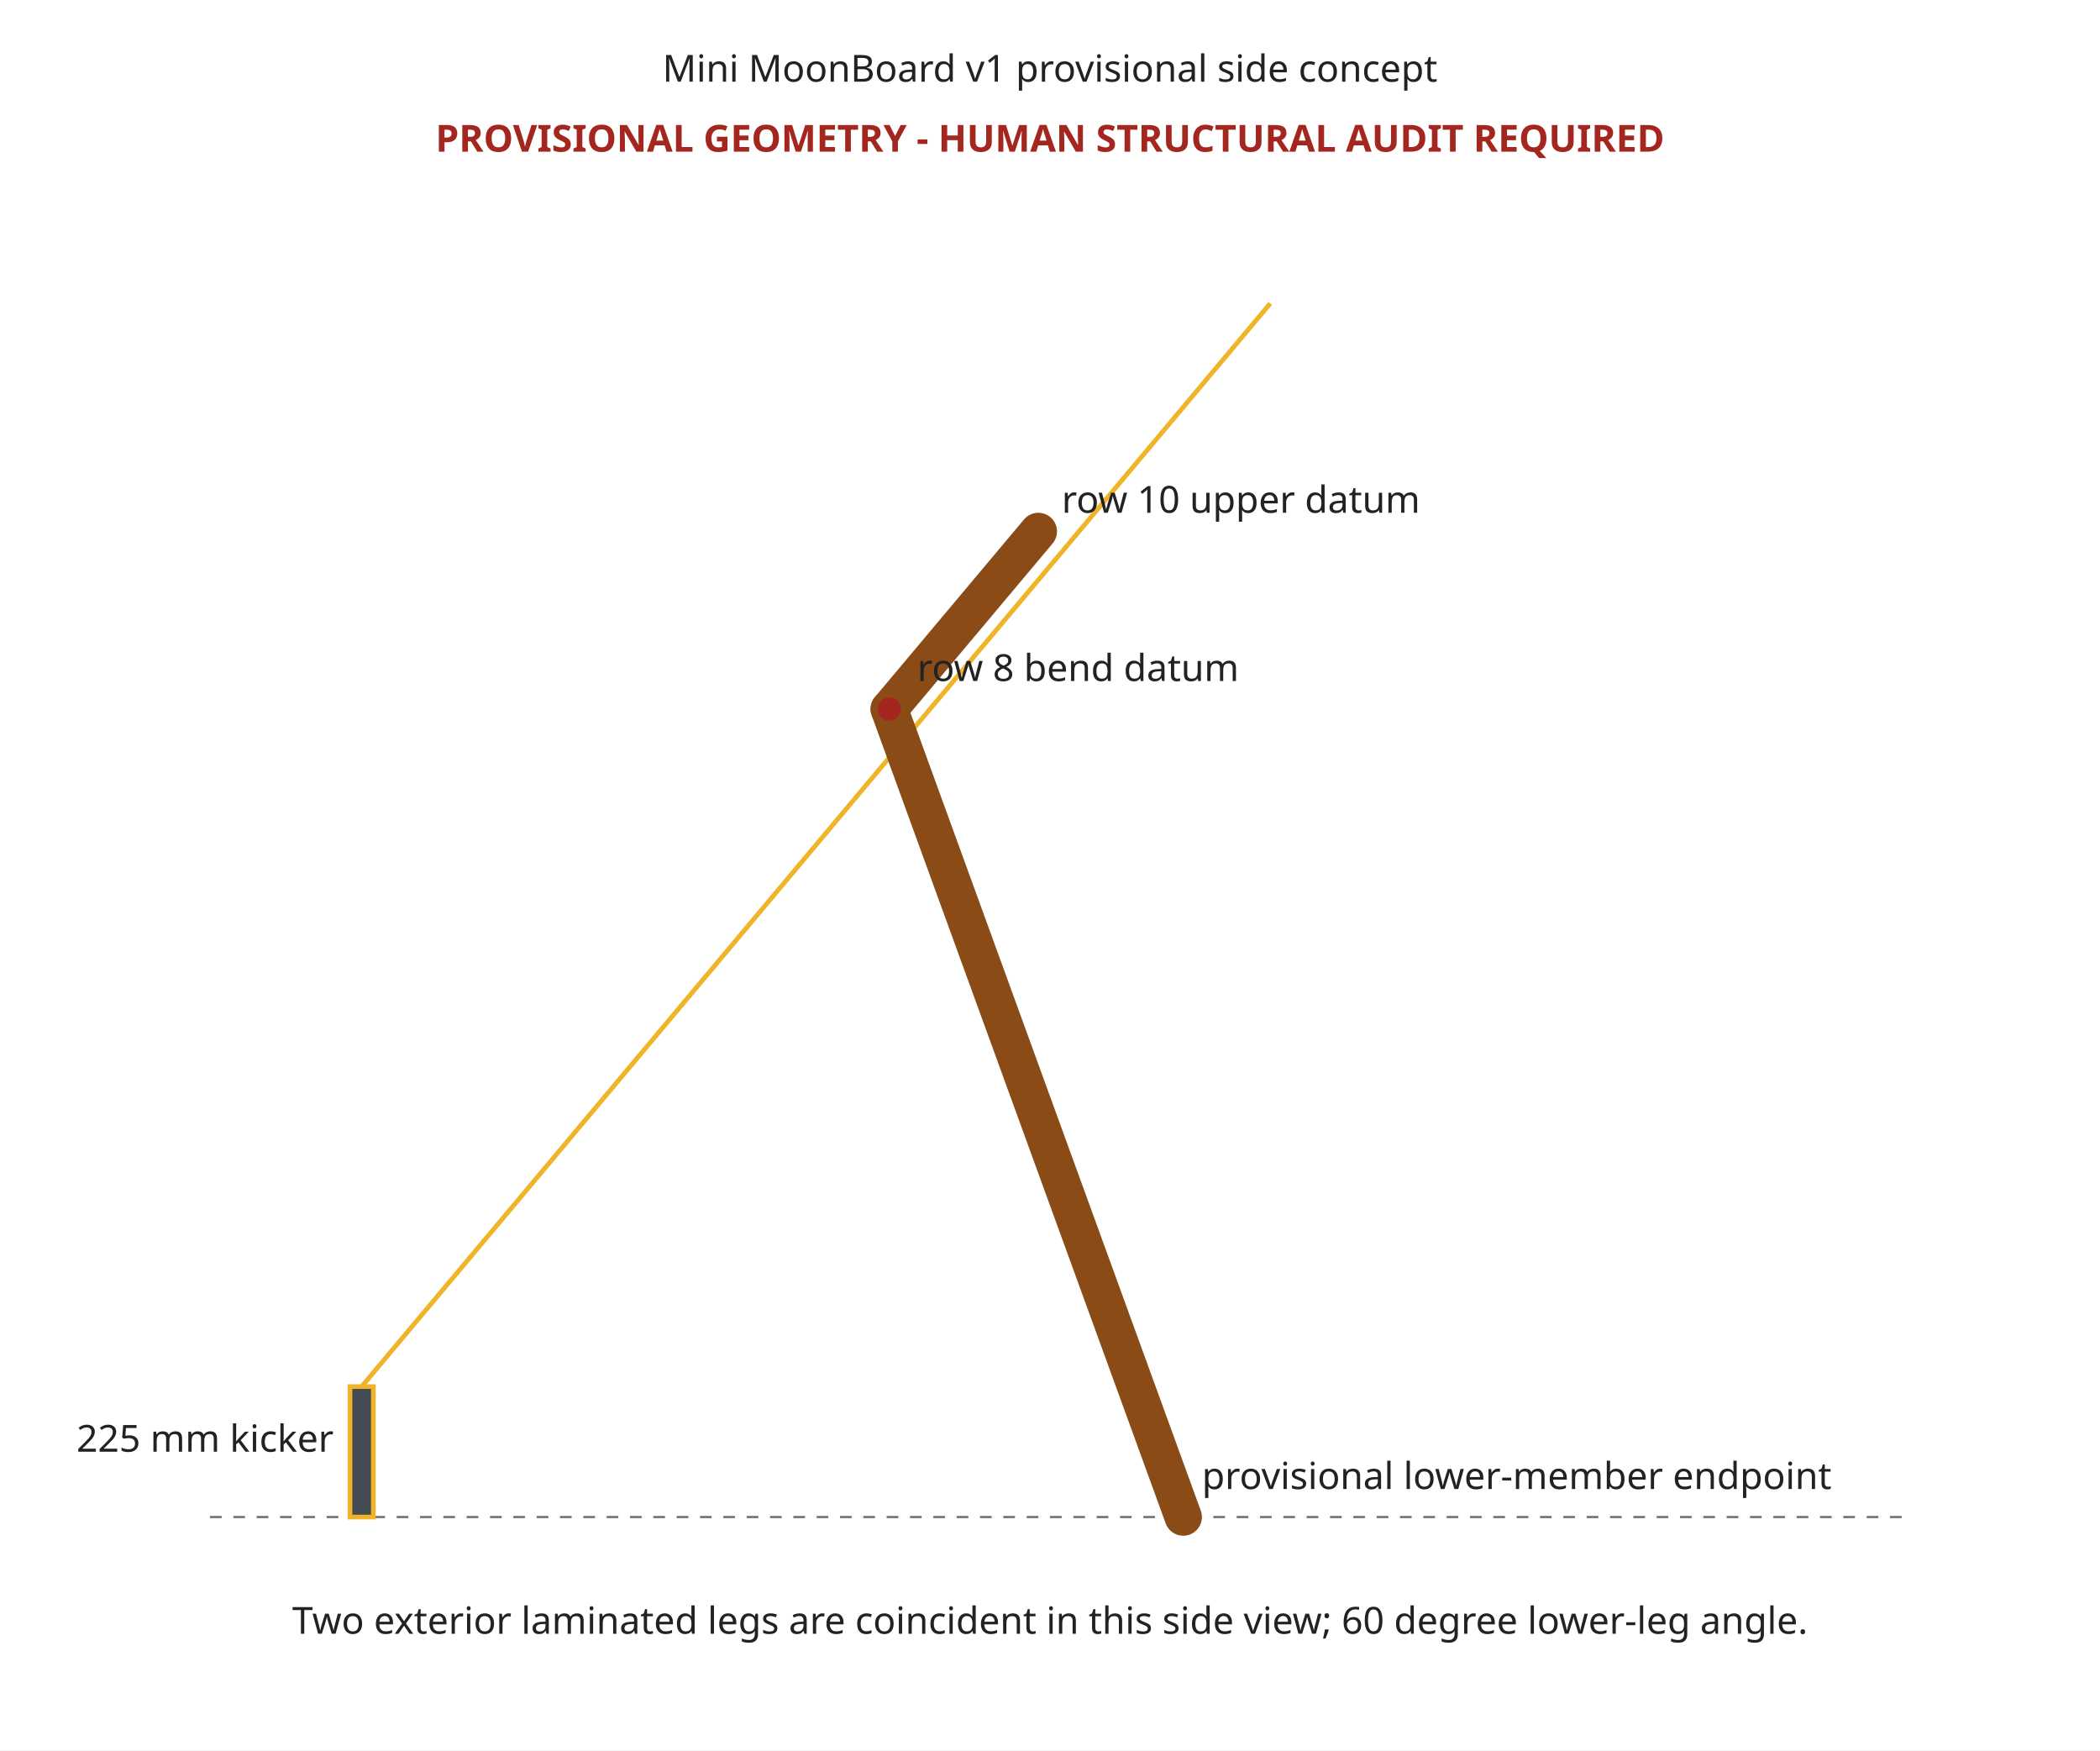
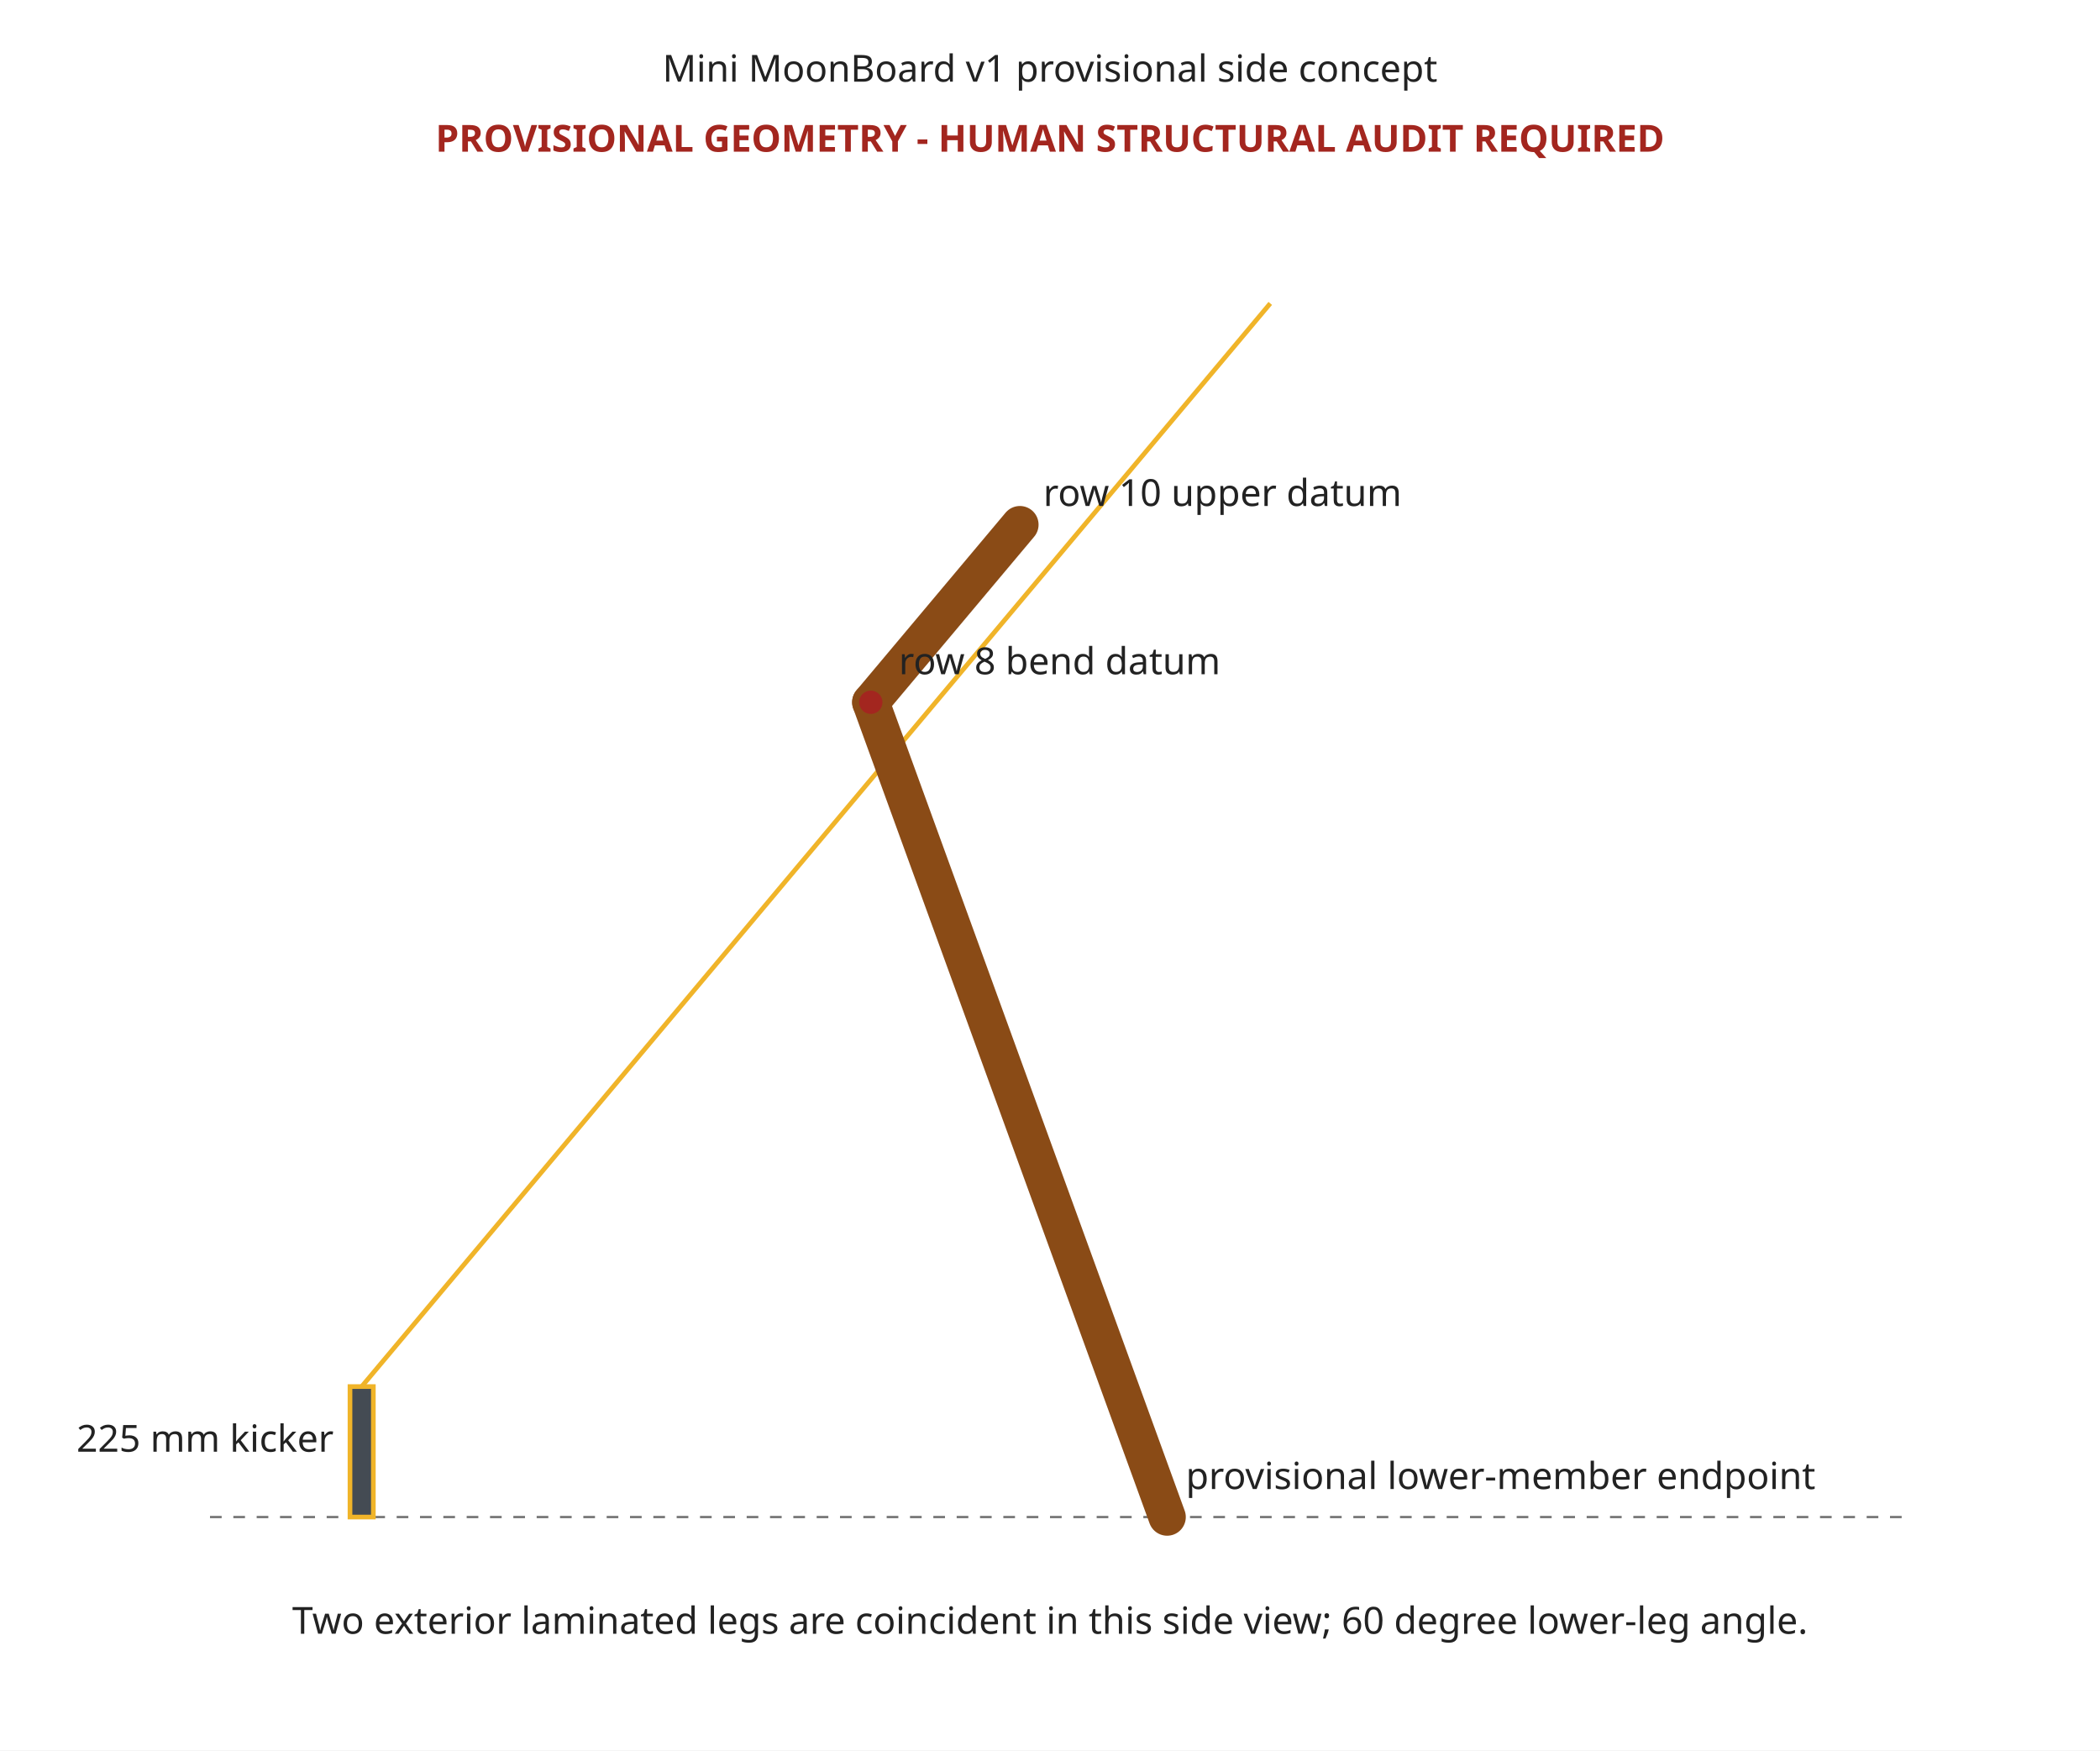
<svg xmlns="http://www.w3.org/2000/svg" width="900" height="750" viewBox="0 0 900 750" data-units="mm">
  <defs>
    <marker id="arrow" markerWidth="8" markerHeight="8" refX="4" refY="4" orient="auto-start-reverse">
      <path d="M 0 0 L 8 4 L 0 8 z" fill="#333" />
    </marker>
  </defs>
  <style>
    .panel { fill: #20252b; stroke: #f0b429; stroke-width: 2; }
    .kicker { fill: #444b53; stroke: #f0b429; stroke-width: 2; }
    .seam { stroke: #aaa; stroke-width: 1.5; }
    .dim { stroke: #333; stroke-width: 1.5; marker-start: url(#arrow); marker-end: url(#arrow); }
    .leg { stroke: #8a4b16; stroke-width: 16; stroke-linecap: round; }
    .datum { fill: #a3261f; }
    .guide { stroke: #777; stroke-width: 1; stroke-dasharray: 5 5; }
    text { fill: #222; font: 16px sans-serif; }
    .on-dark { fill: white; }
    .warning { fill: #a3261f; font-weight: bold; }
  </style>
  <rect width="900" height="750" fill="white" />
  <text x="450" y="35" text-anchor="middle" font-size="24">Mini MoonBoard v1 provisional side concept</text>
  <text class="warning" x="450" y="65" text-anchor="middle">PROVISIONAL GEOMETRY - HUMAN STRUCTURAL AUDIT REQUIRED</text>
  <line class="guide" x1="90" y1="650.0" x2="820" y2="650.0" />
  <rect class="kicker" x="150.0" y="594.1" width="10" height="55.9" />
  <line class="panel" x1="155.0" y1="594.1" x2="544.4" y2="130.0" stroke-width="8" />
-   <line class="leg" x1="507.1" y1="650.0" x2="381.1" y2="303.8" />
-   <line class="leg" x1="381.1" y1="303.8" x2="445.0" y2="227.7" />
-   <circle class="datum" cx="381.1" cy="303.8" r="5" />
-   <text x="393.1" y="291.8">row 8 bend datum</text>
-   <text x="455.0" y="219.7">row 10 upper datum</text>
-   <text x="515.1" y="638.0">provisional lower-member endpoint</text>
+   <line class="leg" x1="500.2" y1="650.0" x2="373.2" y2="300.9" />
+   <line class="leg" x1="373.2" y1="300.9" x2="437.1" y2="224.8" />
+   <circle class="datum" cx="373.2" cy="300.9" r="5" />
+   <text x="385.2" y="288.9">row 8 bend datum</text>
+   <text x="447.1" y="216.8">row 10 upper datum</text>
+   <text x="508.2" y="638.0">provisional lower-member endpoint</text>
  <text x="143.0" y="622.0" text-anchor="end">225 mm kicker</text>
  <text x="450" y="700" text-anchor="middle">Two exterior laminated legs are coincident in this side view; 60 degree lower-leg angle.</text>
</svg>
